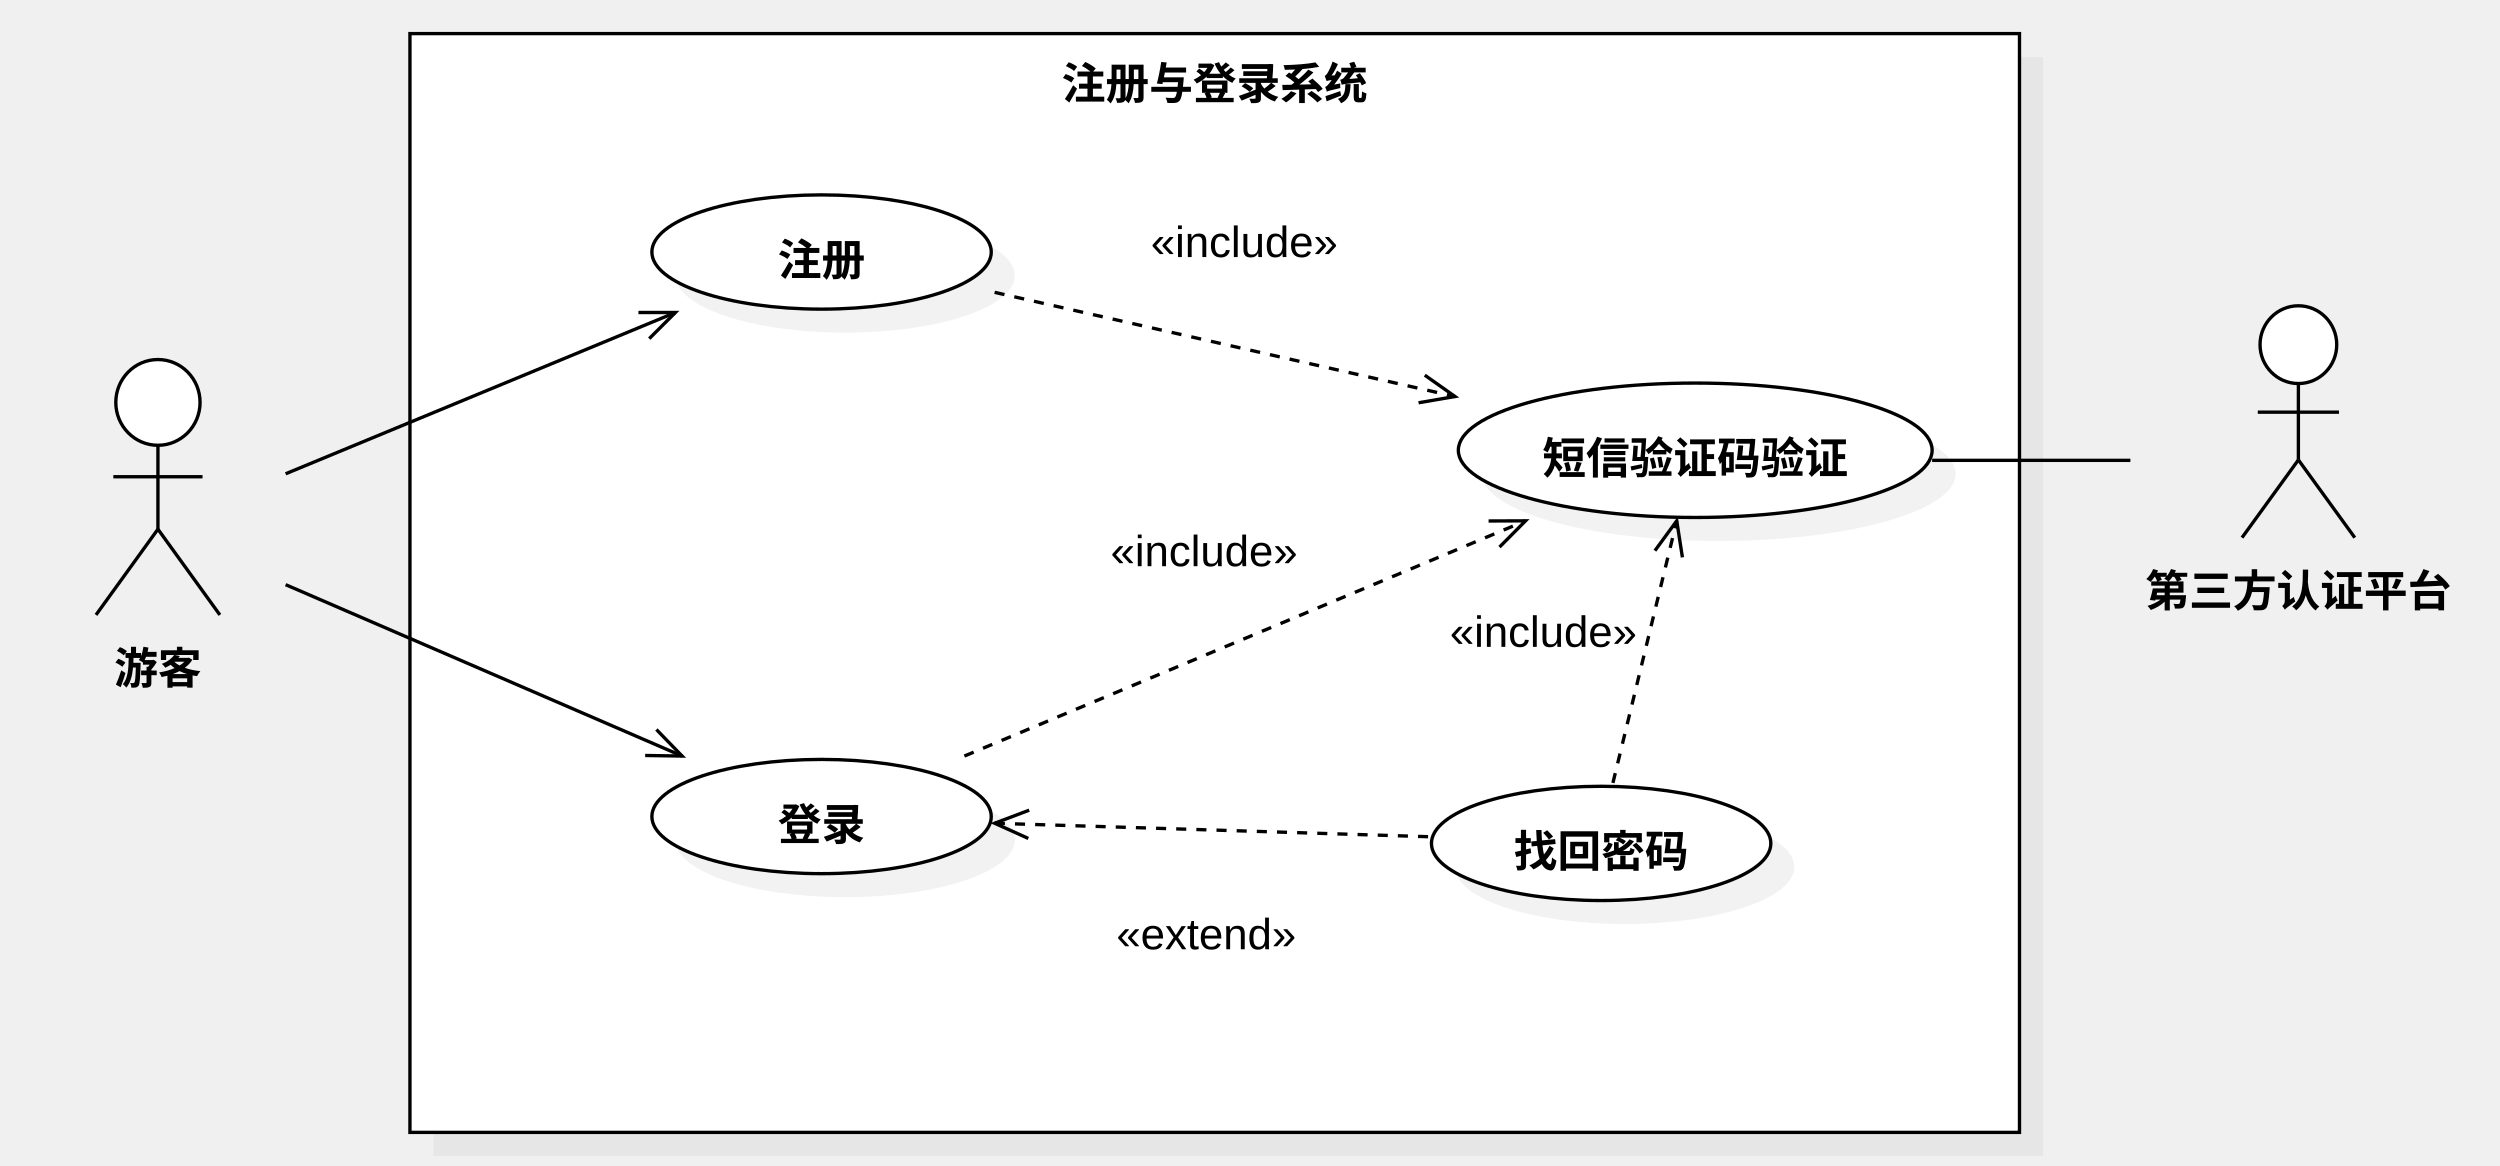
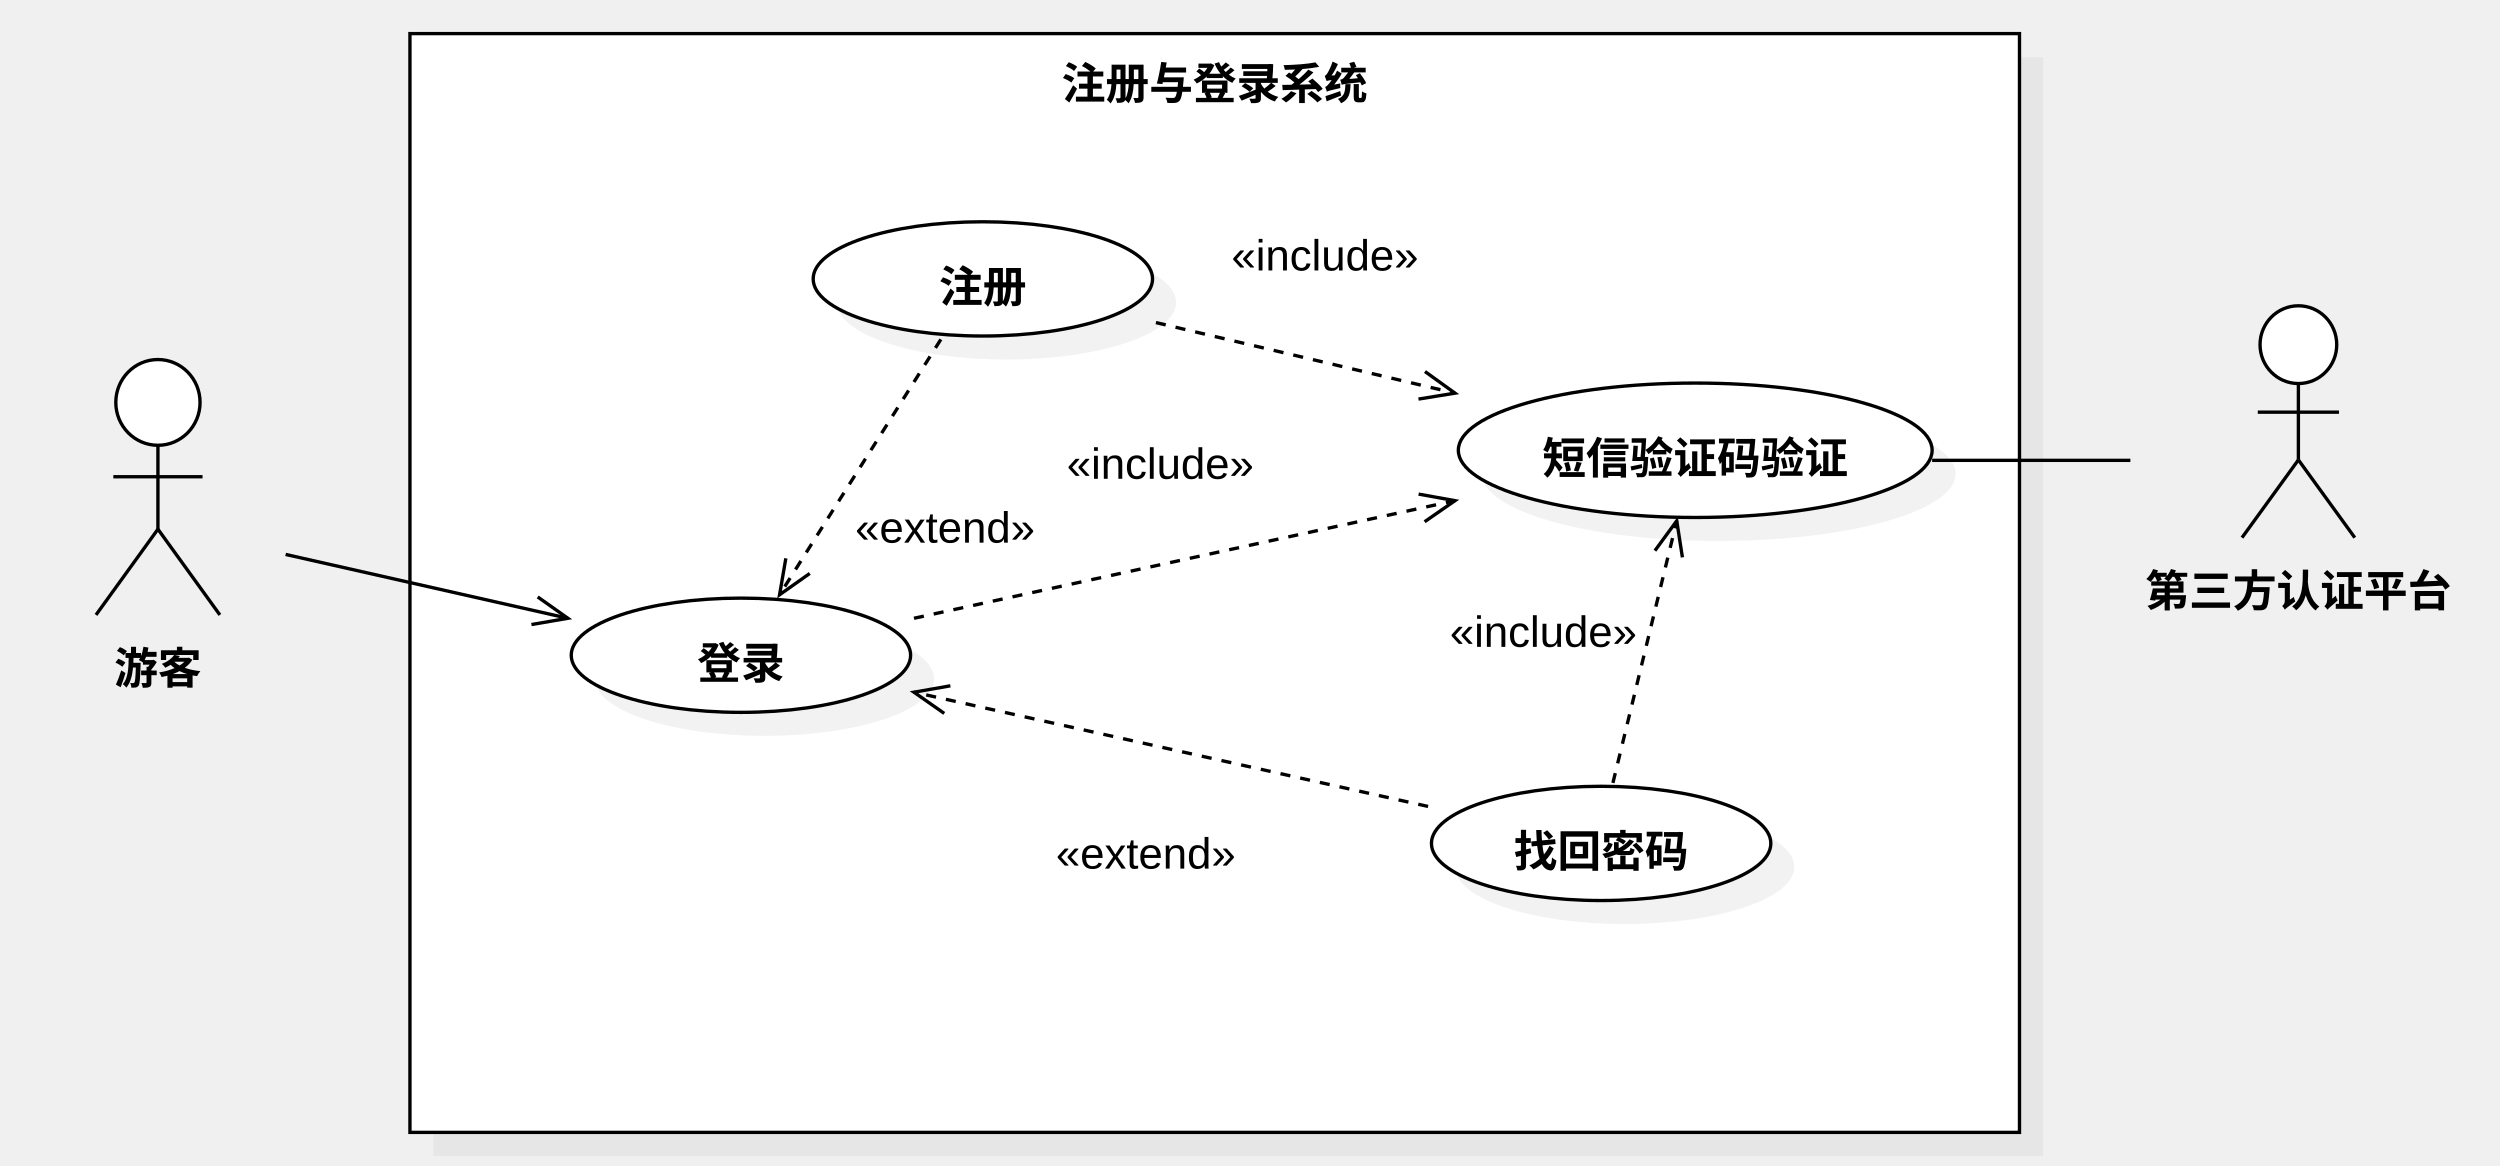
<svg xmlns="http://www.w3.org/2000/svg" version="1.1" width="744" height="347">
  <defs />
  <g>
    <g transform="translate(-182,-214) scale(1,1)">
      <rect fill="#C0C0C0" stroke="none" x="311" y="231" width="479" height="327" opacity="0.2" />
    </g>
    <g transform="translate(-182,-214) scale(1,1)">
      <rect fill="#ffffff" stroke="none" x="304" y="224" width="479" height="327" />
    </g>
    <g transform="translate(-182,-214) scale(1,1)">
      <path fill="none" stroke="#000000" d="M 304 224 L 783 224 L 783 551 L 304 551 L 304 224 Z Z" stroke-miterlimit="10" />
    </g>
    <g transform="translate(-182,-214) scale(1,1)">
      <g>
        <path fill="none" stroke="none" />
        <text fill="#000000" stroke="none" font-family="Arial" font-size="13px" font-style="normal" font-weight="bold" text-decoration="none" x="498" y="243.5">注册与登录系统</text>
      </g>
    </g>
    <g transform="translate(-182,-214) scale(1,1)">
      <path fill="#ffffff" stroke="none" d="M 216.463 333.76 C 216.463 326.713 222.076 321 229 321 C 235.924 321 241.537 326.713 241.537 333.76 C 241.537 340.807 235.924 346.52 229 346.52 C 222.076 346.52 216.463 340.807 216.463 333.76 Z" />
    </g>
    <g transform="translate(-182,-214) scale(1,1)">
      <path fill="none" stroke="#000000" d="M 216.463 333.76 C 216.463 326.713 222.076 321 229 321 C 235.924 321 241.537 326.713 241.537 333.76 C 241.537 340.807 235.924 346.52 229 346.52 C 222.076 346.52 216.463 340.807 216.463 333.76 Z" stroke-miterlimit="10" />
    </g>
    <g transform="translate(-182,-214) scale(1,1)">
      <path fill="none" stroke="#000000" d="M 229 346.52 L 229 371.48" stroke-miterlimit="10" />
    </g>
    <g transform="translate(-182,-214) scale(1,1)">
      <path fill="none" stroke="#000000" d="M 215.726 355.88 L 242.274 355.88" stroke-miterlimit="10" />
    </g>
    <g transform="translate(-182,-214) scale(1,1)">
      <path fill="none" stroke="#000000" d="M 229 371.48 L 210.564 397" stroke-miterlimit="10" />
    </g>
    <g transform="translate(-182,-214) scale(1,1)">
      <path fill="none" stroke="#000000" d="M 229 371.48 L 247.436 397" stroke-miterlimit="10" />
    </g>
    <g transform="translate(-182,-214) scale(1,1)">
      <g>
        <path fill="none" stroke="none" />
        <text fill="#000000" stroke="none" font-family="Arial" font-size="13px" font-style="normal" font-weight="bold" text-decoration="none" x="216" y="417.5">游客</text>
      </g>
    </g>
    <g transform="translate(-182,-214) scale(1,1)">
-       <path fill="#C0C0C0" stroke="none" d="M 383 296 C 383 286.611 405.61 279 433.5 279 C 461.39 279 484 286.611 484 296 C 484 305.389 461.39 313 433.5 313 C 405.61 313 383 305.389 383 296 Z" opacity="0.2" />
+       <path fill="#C0C0C0" stroke="none" d="M 431 304 C 431 294.611 453.61 287 481.5 287 C 509.39 287 532 294.611 532 304 C 532 313.389 509.39 321 481.5 321 C 453.61 321 431 313.389 431 304 Z" opacity="0.2" />
    </g>
    <g transform="translate(-182,-214) scale(1,1)">
-       <path fill="#ffffff" stroke="none" d="M 376 289 C 376 279.611 398.61 272 426.5 272 C 454.39 272 477 279.611 477 289 C 477 298.389 454.39 306 426.5 306 C 398.61 306 376 298.389 376 289 Z" />
+       <path fill="#ffffff" stroke="none" d="M 424 297 C 424 287.611 446.61 280 474.5 280 C 502.39 280 525 287.611 525 297 C 525 306.389 502.39 314 474.5 314 C 446.61 314 424 306.389 424 297 Z" />
    </g>
    <g transform="translate(-182,-214) scale(1,1)">
-       <path fill="none" stroke="#000000" d="M 376 289 C 376 279.611 398.61 272 426.5 272 C 454.39 272 477 279.611 477 289 C 477 298.389 454.39 306 426.5 306 C 398.61 306 376 298.389 376 289 Z" stroke-miterlimit="10" />
+       <path fill="none" stroke="#000000" d="M 424 297 C 424 287.611 446.61 280 474.5 280 C 502.39 280 525 287.611 525 297 C 525 306.389 502.39 314 474.5 314 C 446.61 314 424 306.389 424 297 Z" stroke-miterlimit="10" />
    </g>
    <g transform="translate(-182,-214) scale(1,1)">
      <g>
        <path fill="none" stroke="none" />
-         <text fill="#000000" stroke="none" font-family="Arial" font-size="13px" font-style="normal" font-weight="bold" text-decoration="none" x="413.5" y="296">注册</text>
+         <text fill="#000000" stroke="none" font-family="Arial" font-size="13px" font-style="normal" font-weight="bold" text-decoration="none" x="461.5" y="304">注册</text>
      </g>
    </g>
    <g transform="translate(-182,-214) scale(1,1)">
      <path fill="#C0C0C0" stroke="none" d="M 623 355 C 623 343.954 654.564 335 693.5 335 C 732.436 335 764 343.954 764 355 C 764 366.046 732.436 375 693.5 375 C 654.564 375 623 366.046 623 355 Z" opacity="0.2" />
    </g>
    <g transform="translate(-182,-214) scale(1,1)">
      <path fill="#ffffff" stroke="none" d="M 616 348 C 616 336.954 647.564 328 686.5 328 C 725.436 328 757 336.954 757 348 C 757 359.046 725.436 368 686.5 368 C 647.564 368 616 359.046 616 348 Z" />
    </g>
    <g transform="translate(-182,-214) scale(1,1)">
      <path fill="none" stroke="#000000" d="M 616 348 C 616 336.954 647.564 328 686.5 328 C 725.436 328 757 336.954 757 348 C 757 359.046 725.436 368 686.5 368 C 647.564 368 616 359.046 616 348 Z" stroke-miterlimit="10" />
    </g>
    <g transform="translate(-182,-214) scale(1,1)">
      <g>
        <path fill="none" stroke="none" />
        <text fill="#000000" stroke="none" font-family="Arial" font-size="13px" font-style="normal" font-weight="bold" text-decoration="none" x="641" y="355">短信验证码验证</text>
      </g>
    </g>
    <g transform="translate(-182,-214) scale(1,1)">
-       <path fill="#C0C0C0" stroke="none" d="M 383 464 C 383 454.611 405.61 447 433.5 447 C 461.39 447 484 454.611 484 464 C 484 473.389 461.39 481 433.5 481 C 405.61 481 383 473.389 383 464 Z" opacity="0.2" />
+       <path fill="#C0C0C0" stroke="none" d="M 359 416 C 359 406.611 381.61 399 409.5 399 C 437.39 399 460 406.611 460 416 C 460 425.389 437.39 433 409.5 433 C 381.61 433 359 425.389 359 416 Z" opacity="0.2" />
    </g>
    <g transform="translate(-182,-214) scale(1,1)">
-       <path fill="#ffffff" stroke="none" d="M 376 457 C 376 447.611 398.61 440 426.5 440 C 454.39 440 477 447.611 477 457 C 477 466.389 454.39 474 426.5 474 C 398.61 474 376 466.389 376 457 Z" />
+       <path fill="#ffffff" stroke="none" d="M 352 409 C 352 399.611 374.61 392 402.5 392 C 430.39 392 453 399.611 453 409 C 453 418.389 430.39 426 402.5 426 C 374.61 426 352 418.389 352 409 Z" />
    </g>
    <g transform="translate(-182,-214) scale(1,1)">
-       <path fill="none" stroke="#000000" d="M 376 457 C 376 447.611 398.61 440 426.5 440 C 454.39 440 477 447.611 477 457 C 477 466.389 454.39 474 426.5 474 C 398.61 474 376 466.389 376 457 Z" stroke-miterlimit="10" />
+       <path fill="none" stroke="#000000" d="M 352 409 C 352 399.611 374.61 392 402.5 392 C 430.39 392 453 399.611 453 409 C 453 418.389 430.39 426 402.5 426 C 374.61 426 352 418.389 352 409 Z" stroke-miterlimit="10" />
    </g>
    <g transform="translate(-182,-214) scale(1,1)">
      <g>
        <path fill="none" stroke="none" />
-         <text fill="#000000" stroke="none" font-family="Arial" font-size="13px" font-style="normal" font-weight="bold" text-decoration="none" x="413.5" y="464">登录</text>
+         <text fill="#000000" stroke="none" font-family="Arial" font-size="13px" font-style="normal" font-weight="bold" text-decoration="none" x="389.5" y="416">登录</text>
      </g>
    </g>
    <g transform="translate(-182,-214) scale(1,1)">
      <path fill="#C0C0C0" stroke="none" d="M 615 472 C 615 462.611 637.61 455 665.5 455 C 693.39 455 716 462.611 716 472 C 716 481.389 693.39 489 665.5 489 C 637.61 489 615 481.389 615 472 Z" opacity="0.2" />
    </g>
    <g transform="translate(-182,-214) scale(1,1)">
      <path fill="#ffffff" stroke="none" d="M 608 465 C 608 455.611 630.61 448 658.5 448 C 686.39 448 709 455.611 709 465 C 709 474.389 686.39 482 658.5 482 C 630.61 482 608 474.389 608 465 Z" />
    </g>
    <g transform="translate(-182,-214) scale(1,1)">
      <path fill="none" stroke="#000000" d="M 608 465 C 608 455.611 630.61 448 658.5 448 C 686.39 448 709 455.611 709 465 C 709 474.389 686.39 482 658.5 482 C 630.61 482 608 474.389 608 465 Z" stroke-miterlimit="10" />
    </g>
    <g transform="translate(-182,-214) scale(1,1)">
      <g>
        <path fill="none" stroke="none" />
        <text fill="#000000" stroke="none" font-family="Arial" font-size="13px" font-style="normal" font-weight="bold" text-decoration="none" x="632.5" y="472">找回密码</text>
      </g>
    </g>
    <g transform="translate(-182,-214) scale(1,1)">
-       <path fill="none" stroke="#000000" d="M 267 355 L 383 307" stroke-miterlimit="10" />
+       <path fill="none" stroke="#000000" d="M 267 379 L 351 398" stroke-miterlimit="10" />
    </g>
    <g transform="translate(-182,-214) scale(1,1)">
-       <path fill="none" stroke="#000000" d="M 375.219 314.775 L 383 307 L 372 306.996" stroke-miterlimit="10" />
+       <path fill="none" stroke="#000000" d="M 340.159 399.864 L 351 398 L 342.016 391.652" stroke-miterlimit="10" />
    </g>
    <g transform="translate(-182,-214) scale(1,1)">
-       <path fill="none" stroke="#000000" d="M 267 388 L 385 439" stroke-miterlimit="10" />
+       <path fill="none" stroke="#000000" d="M 607 454 L 454 420" stroke-miterlimit="10" stroke-dasharray="3" />
    </g>
    <g transform="translate(-182,-214) scale(1,1)">
-       <path fill="none" stroke="#000000" d="M 374.001 438.832 L 385 439 L 377.341 431.104" stroke-miterlimit="10" />
-     </g>
-     <g transform="translate(-182,-214) scale(1,1)">
-       <path fill="none" stroke="#000000" d="M 607 463 L 478 459" stroke-miterlimit="10" stroke-dasharray="3" />
-     </g>
-     <g transform="translate(-182,-214) scale(1,1)">
-       <path fill="none" stroke="#000000" d="M 488.288 455.107 L 478 459 L 488.027 463.522" stroke-miterlimit="10" />
+       <path fill="none" stroke="#000000" d="M 464.834 418.095 L 454 420 L 463.007 426.314" stroke-miterlimit="10" />
    </g>
    <g transform="translate(-182,-214) scale(1,1)">
      <g>
        <path fill="none" stroke="none" />
-         <text fill="#000000" stroke="none" font-family="Arial" font-size="13px" font-style="normal" font-weight="normal" text-decoration="none" x="514.233" y="496.5">«extend»</text>
+         <text fill="#000000" stroke="none" font-family="Arial" font-size="13px" font-style="normal" font-weight="normal" text-decoration="none" x="496.233" y="472.5">«extend»</text>
      </g>
    </g>
    <g transform="translate(-182,-214) scale(1,1)">
-       <path fill="none" stroke="#000000" d="M 478 301 L 615 332" stroke-miterlimit="10" stroke-dasharray="3" />
+       <path fill="none" stroke="#000000" d="M 526 310 L 615 331" stroke-miterlimit="10" stroke-dasharray="3" />
    </g>
    <g transform="translate(-182,-214) scale(1,1)">
-       <path fill="none" stroke="#000000" d="M 604.159 333.863 L 615 332 L 606.017 325.651" stroke-miterlimit="10" />
+       <path fill="none" stroke="#000000" d="M 604.142 332.763 L 615 331 L 606.076 324.569" stroke-miterlimit="10" />
    </g>
    <g transform="translate(-182,-214) scale(1,1)">
      <g>
        <path fill="none" stroke="none" />
-         <text fill="#000000" stroke="none" font-family="Arial" font-size="13px" font-style="normal" font-weight="normal" text-decoration="none" x="524.471" y="290.5">«include»</text>
+         <text fill="#000000" stroke="none" font-family="Arial" font-size="13px" font-style="normal" font-weight="normal" text-decoration="none" x="548.471" y="294.5">«include»</text>
      </g>
    </g>
    <g transform="translate(-182,-214) scale(1,1)">
      <path fill="none" stroke="#000000" d="M 662 447 L 681 369" stroke-miterlimit="10" stroke-dasharray="3" />
    </g>
    <g transform="translate(-182,-214) scale(1,1)">
      <path fill="none" stroke="#000000" d="M 682.685 379.87 L 681 369 L 674.505 377.878" stroke-miterlimit="10" />
    </g>
    <g transform="translate(-182,-214) scale(1,1)">
      <g>
        <path fill="none" stroke="none" />
        <text fill="#000000" stroke="none" font-family="Arial" font-size="13px" font-style="normal" font-weight="normal" text-decoration="none" x="613.471" y="406.5">«include»</text>
      </g>
    </g>
    <g transform="translate(-182,-214) scale(1,1)">
      <path fill="#ffffff" stroke="none" d="M 854.588 316.57 C 854.588 310.18 859.698 305 866 305 C 872.302 305 877.412 310.18 877.412 316.57 C 877.412 322.96 872.302 328.14 866 328.14 C 859.698 328.14 854.588 322.96 854.588 316.57 Z" />
    </g>
    <g transform="translate(-182,-214) scale(1,1)">
      <path fill="none" stroke="#000000" d="M 854.588 316.57 C 854.588 310.18 859.698 305 866 305 C 872.302 305 877.412 310.18 877.412 316.57 C 877.412 322.96 872.302 328.14 866 328.14 C 859.698 328.14 854.588 322.96 854.588 316.57 Z" stroke-miterlimit="10" />
    </g>
    <g transform="translate(-182,-214) scale(1,1)">
      <path fill="none" stroke="#000000" d="M 866 328.14 L 866 350.86" stroke-miterlimit="10" />
    </g>
    <g transform="translate(-182,-214) scale(1,1)">
      <path fill="none" stroke="#000000" d="M 853.917 336.66 L 878.083 336.66" stroke-miterlimit="10" />
    </g>
    <g transform="translate(-182,-214) scale(1,1)">
      <path fill="none" stroke="#000000" d="M 866 350.86 L 849.218 374" stroke-miterlimit="10" />
    </g>
    <g transform="translate(-182,-214) scale(1,1)">
      <path fill="none" stroke="#000000" d="M 866 350.86 L 882.782 374" stroke-miterlimit="10" />
    </g>
    <g transform="translate(-182,-214) scale(1,1)">
      <g>
        <path fill="none" stroke="none" />
        <text fill="#000000" stroke="none" font-family="Arial" font-size="13px" font-style="normal" font-weight="bold" text-decoration="none" x="820.5" y="394.5">第三方认证平台</text>
      </g>
    </g>
    <g transform="translate(-182,-214) scale(1,1)">
      <path fill="none" stroke="#000000" d="M 757 351 L 816 351" stroke-miterlimit="10" />
    </g>
    <g transform="translate(-182,-214) scale(1,1)">
-       <path fill="none" stroke="#000000" d="M 469 439 L 636 369" stroke-miterlimit="10" stroke-dasharray="3" />
+       <path fill="none" stroke="#000000" d="M 454 398 L 615 363" stroke-miterlimit="10" stroke-dasharray="3" />
    </g>
    <g transform="translate(-182,-214) scale(1,1)">
-       <path fill="none" stroke="#000000" d="M 628.255 376.811 L 636 369 L 625 369.046" stroke-miterlimit="10" />
+       <path fill="none" stroke="#000000" d="M 605.964 369.272 L 615 363 L 604.175 361.045" stroke-miterlimit="10" />
    </g>
    <g transform="translate(-182,-214) scale(1,1)">
      <g>
        <path fill="none" stroke="none" />
-         <text fill="#000000" stroke="none" font-family="Arial" font-size="13px" font-style="normal" font-weight="normal" text-decoration="none" x="512.5" y="382.5">«include»</text>
+         <text fill="#000000" stroke="none" font-family="Arial" font-size="13px" font-style="normal" font-weight="normal" text-decoration="none" x="499.471" y="356.5">«include»</text>
+       </g>
+     </g>
+     <g transform="translate(-182,-214) scale(1,1)">
+       <path fill="none" stroke="#000000" d="M 462 315 L 414 391" stroke-miterlimit="10" stroke-dasharray="3" />
+     </g>
+     <g transform="translate(-182,-214) scale(1,1)">
+       <path fill="none" stroke="#000000" d="M 415.868 380.16 L 414 391 L 422.986 384.655" stroke-miterlimit="10" />
+     </g>
+     <g transform="translate(-182,-214) scale(1,1)">
+       <g>
+         <path fill="none" stroke="none" />
+         <text fill="#000000" stroke="none" font-family="Arial" font-size="13px" font-style="normal" font-weight="normal" text-decoration="none" x="436.5" y="375.5">«extend»</text>
      </g>
    </g>
  </g>
</svg>
